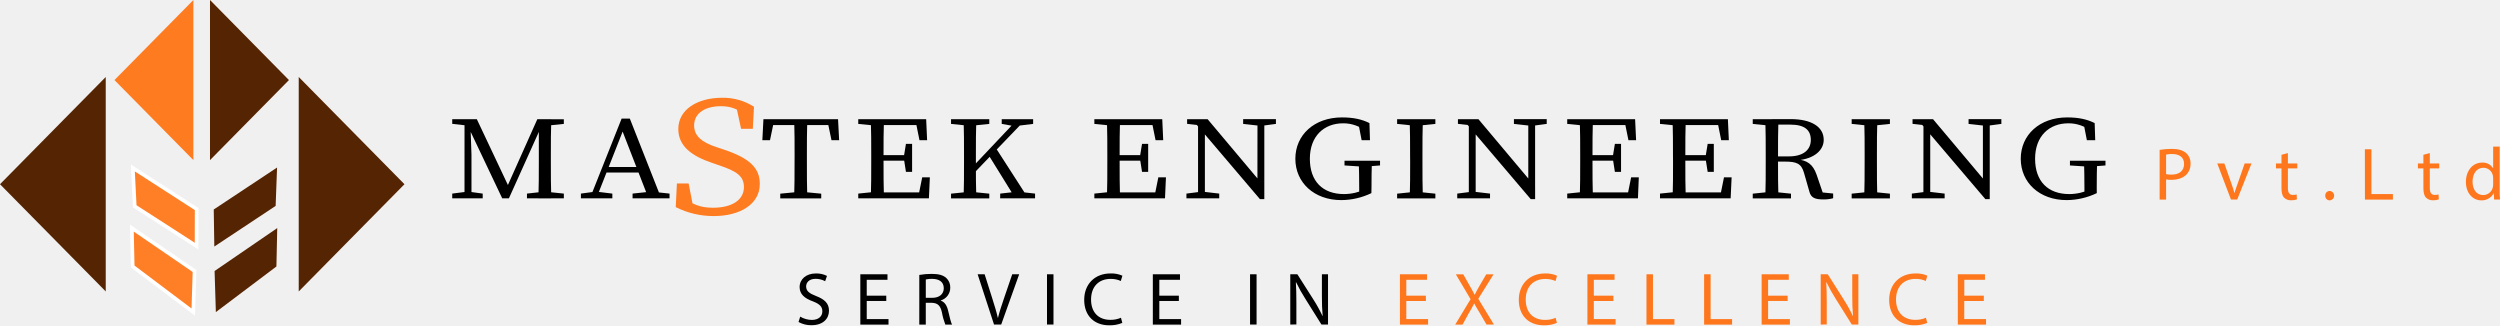
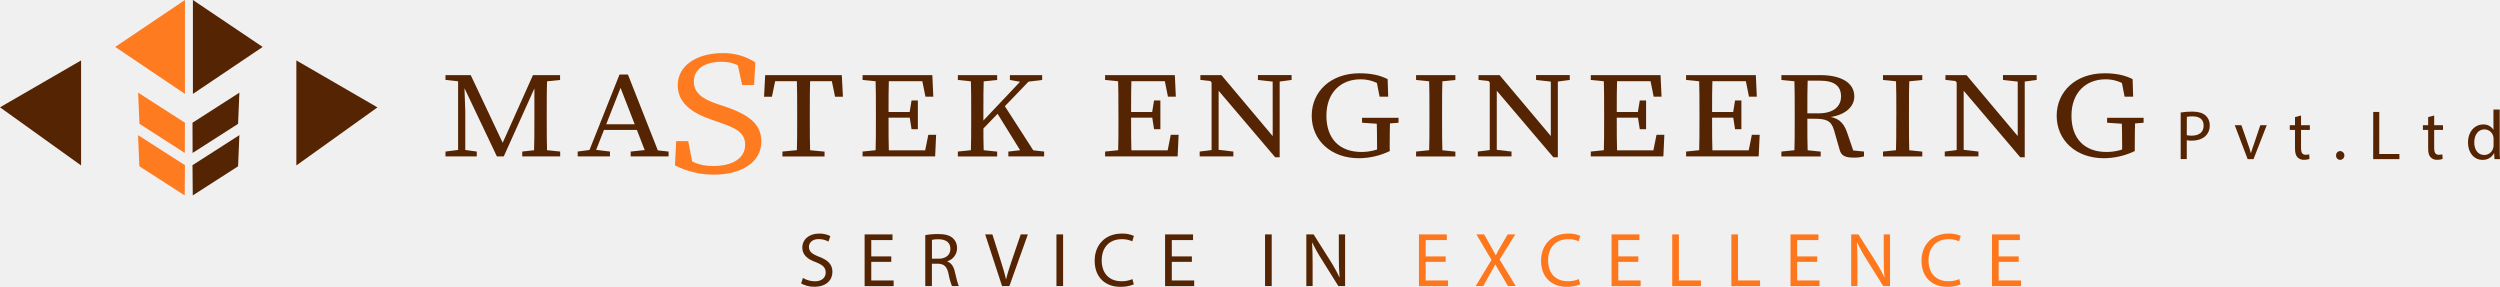
- <svg xmlns="http://www.w3.org/2000/svg" viewBox="0 0 1359.94 176.95">
+ <svg xmlns="http://www.w3.org/2000/svg" viewBox="0 0 1323.94 151.89">
  <defs>
-     <style>.cls-1{fill:#552402;}.cls-2{fill:#ff7b20;}.cls-3{fill:#ff7f26;stroke:#fff;stroke-miterlimit:10;stroke-width:2px;}.cls-4{fill:#ff771c;}</style>
+     <style>.cls-1{fill:#ff7b20;}.cls-2{fill:#552402;}.cls-3{fill:#ff771c;}</style>
  </defs>
  <g id="Layer_2" data-name="Layer 2">
    <g id="Layer_1-2" data-name="Layer 1">
-       <g id="logo">
-         <polygon class="cls-1" points="0 100.21 57.52 158.54 57.52 41.88 0 100.21" />
-         <polygon class="cls-2" points="62.26 43.55 105.2 87.1 105.2 0 62.26 43.55" />
-         <polygon class="cls-1" points="157.18 43.55 114.23 0 114.23 87.1 157.18 43.55" />
-         <polygon class="cls-1" points="220.02 100.21 162.5 41.88 162.5 158.54 220.02 100.21" />
-         <polygon class="cls-3" points="106.93 133.88 73.29 112.21 72.25 91.35 106.98 113.73 106.93 133.88" />
-         <polygon class="cls-1" points="116.58 134.11 149.94 112.01 150.72 91.13 116.27 113.96 116.58 134.11" />
-         <polygon class="cls-1" points="117.42 169.77 150.36 144.96 150.81 124.07 116.73 147.42 117.42 169.77" />
-         <polygon class="cls-3" points="105.13 169.77 72.18 144.96 71.73 124.07 105.82 147.42 105.13 169.77" />
+       <g id="orange">
+         <path class="cls-1" d="M97.94,0V49.73L61,24.86Z" />
+         <path class="cls-1" d="M97.86,81l-24-15.42-.7-16.51L97.94,65Z" />
+         <path class="cls-1" d="M97.94,87.48,73.11,71.56l.7,16.5,24,15.43Z" />
      </g>
-       <path d="M435.29,172.24a12.46,12.46,0,0,0,6.33,1.79c3.61,0,5.72-1.91,5.72-4.67,0-2.55-1.46-4-5.15-5.43-4.47-1.59-7.22-3.9-7.22-7.75,0-4.26,3.52-7.43,8.84-7.43a12.45,12.45,0,0,1,6.05,1.34l-1,2.88a10.84,10.84,0,0,0-5.19-1.3c-3.73,0-5.15,2.23-5.15,4.1,0,2.56,1.66,3.81,5.43,5.27,4.63,1.79,7,4,7,8,0,4.22-3.12,7.87-9.57,7.87a14.06,14.06,0,0,1-7-1.75Z" />
-       <path d="M482.11,163.72H471.48v9.86h11.85v3H468V149.2h14.77v3H471.48v8.64h10.63Z" />
-       <path d="M500.08,149.56a37.25,37.25,0,0,1,6.78-.57c3.77,0,6.2.69,7.91,2.24a6.79,6.79,0,0,1,2.15,5.19,7.19,7.19,0,0,1-5.15,7v.12c2.1.73,3.36,2.68,4,5.52.89,3.81,1.54,6.45,2.11,7.5h-3.65a35.64,35.64,0,0,1-1.83-6.53c-.81-3.77-2.27-5.19-5.47-5.31h-3.33v11.84h-3.53ZM503.61,162h3.61c3.77,0,6.17-2.07,6.17-5.2,0-3.53-2.56-5.07-6.29-5.11a14.08,14.08,0,0,0-3.49.33Z" />
-       <path d="M540.73,176.54l-8.92-27.34h3.81l4.26,13.47c1.18,3.69,2.19,7,2.92,10.22h.08c.77-3.16,1.91-6.61,3.13-10.18l4.62-13.51h3.78l-9.78,27.34Z" />
-       <path d="M573.07,149.2v27.34h-3.53V149.2Z" />
-       <path d="M610.51,175.65a17.45,17.45,0,0,1-7.22,1.3c-7.71,0-13.51-4.87-13.51-13.84,0-8.56,5.8-14.36,14.28-14.36a14.66,14.66,0,0,1,6.5,1.22l-.86,2.88a12.81,12.81,0,0,0-5.51-1.14c-6.42,0-10.68,4.1-10.68,11.28,0,6.7,3.86,11,10.51,11a14.12,14.12,0,0,0,5.76-1.14Z" />
-       <path d="M641.27,163.72H630.64v9.86h11.84v3H627.11V149.2h14.77v3H630.64v8.64h10.63Z" />
-       <path d="M683.54,149.2v27.34H680V149.2Z" />
-       <path d="M701.88,176.54V149.2h3.85L714.5,163a77.68,77.68,0,0,1,4.9,8.89l.09,0c-.33-3.65-.41-7-.41-11.24V149.2h3.33v27.34h-3.57l-8.69-13.87a89.07,89.07,0,0,1-5.11-9.13l-.12,0c.2,3.45.28,6.73.28,11.28v11.68Z" />
-       <path class="cls-4" d="M775.67,163.72H765v9.86h11.85v3H761.52V149.2h14.76v3H765v8.64h10.63Z" />
-       <path class="cls-4" d="M808.62,176.54l-3.49-6c-1.42-2.31-2.31-3.82-3.17-5.4h-.08c-.77,1.58-1.54,3-3,5.44l-3.29,6h-4l8.36-13.83-8-13.51H796l3.61,6.41c1,1.78,1.79,3.16,2.52,4.62h.12c.77-1.62,1.46-2.88,2.47-4.62l3.74-6.41h4l-8.31,13.31,8.52,14Z" />
-       <path class="cls-4" d="M846.92,175.65a17.52,17.52,0,0,1-7.22,1.3c-7.71,0-13.51-4.87-13.51-13.84,0-8.56,5.8-14.36,14.28-14.36A14.61,14.61,0,0,1,847,150l-.85,2.88a12.86,12.86,0,0,0-5.52-1.14c-6.41,0-10.67,4.1-10.67,11.28,0,6.7,3.85,11,10.51,11a14.12,14.12,0,0,0,5.76-1.14Z" />
-       <path class="cls-4" d="M877.67,163.72H867v9.86h11.85v3H863.51V149.2h14.77v3H867v8.64h10.63Z" />
-       <path class="cls-4" d="M895.64,149.2h3.53v24.38h11.69v3H895.64Z" />
-       <path class="cls-4" d="M927,149.2h3.53v24.38h11.69v3H927Z" />
-       <path class="cls-4" d="M972.44,163.72H961.81v9.86h11.85v3H958.28V149.2h14.77v3H961.81v8.64h10.63Z" />
-       <path class="cls-4" d="M990.41,176.54V149.2h3.86L1003,163a77.86,77.86,0,0,1,4.91,8.89l.08,0c-.32-3.65-.41-7-.41-11.24V149.2h3.33v27.34h-3.57l-8.68-13.87a87.21,87.21,0,0,1-5.11-9.13l-.12,0c.2,3.45.28,6.73.28,11.28v11.68Z" />
-       <path class="cls-4" d="M1048.39,175.65a17.52,17.52,0,0,1-7.22,1.3c-7.71,0-13.51-4.87-13.51-13.84,0-8.56,5.8-14.36,14.28-14.36a14.57,14.57,0,0,1,6.49,1.22l-.85,2.88a12.86,12.86,0,0,0-5.52-1.14c-6.41,0-10.67,4.1-10.67,11.28,0,6.7,3.85,11,10.51,11a14.12,14.12,0,0,0,5.76-1.14Z" />
-       <path class="cls-4" d="M1079.14,163.72h-10.63v9.86h11.85v3H1065V149.2h14.77v3h-11.24v8.64h10.63Z" />
-       <path class="cls-4" d="M1174.78,81.52a41.19,41.19,0,0,1,6.77-.53c3.49,0,6,.82,7.67,2.28a7.33,7.33,0,0,1,2.39,5.72,8,8,0,0,1-2.11,5.84c-1.86,2-4.9,3-8.35,3a12.28,12.28,0,0,1-2.84-.24v11h-3.53Zm3.53,13.19a12,12,0,0,0,2.92.28c4.26,0,6.85-2.07,6.85-5.84,0-3.61-2.55-5.36-6.45-5.36a14.74,14.74,0,0,0-3.32.29Z" />
-       <path class="cls-4" d="M1210,88.91l3.86,11c.64,1.79,1.17,3.41,1.58,5h.12c.45-1.62,1-3.24,1.66-5l3.82-11h3.73L1217,108.54h-3.41l-7.46-19.63Z" />
-       <path class="cls-4" d="M1244.56,83.27v5.64h5.11v2.71h-5.11v10.59c0,2.44.69,3.82,2.68,3.82a7.59,7.59,0,0,0,2.07-.25l.16,2.68a8.63,8.63,0,0,1-3.17.49,5,5,0,0,1-3.85-1.5c-1-1.06-1.38-2.8-1.38-5.11V91.62h-3V88.91h3V84.2Z" />
-       <path class="cls-4" d="M1264.88,106.43a2.4,2.4,0,0,1,2.44-2.55,2.56,2.56,0,0,1,0,5.11A2.4,2.4,0,0,1,1264.88,106.43Z" />
-       <path class="cls-4" d="M1286.43,81.2H1290v24.38h11.68v3h-15.21Z" />
-       <path class="cls-4" d="M1321.76,83.27v5.64h5.12v2.71h-5.12v10.59c0,2.44.69,3.82,2.68,3.82a7.59,7.59,0,0,0,2.07-.25l.16,2.68a8.57,8.57,0,0,1-3.16.49,5,5,0,0,1-3.86-1.5c-1-1.06-1.38-2.8-1.38-5.11V91.62h-3V88.91h3V84.2Z" />
-       <path class="cls-4" d="M1359.78,79.74v23.73c0,1.75,0,3.73.16,5.07h-3.2l-.17-3.4h-.08a7.25,7.25,0,0,1-6.69,3.85c-4.75,0-8.4-4-8.4-10,0-6.53,4-10.55,8.8-10.55a6.58,6.58,0,0,1,5.93,3h.08V79.74Zm-3.57,17.16a6.32,6.32,0,0,0-.16-1.5,5.26,5.26,0,0,0-5.16-4.14c-3.69,0-5.88,3.25-5.88,7.59,0,4,2,7.26,5.8,7.26a5.37,5.37,0,0,0,5.24-4.26,6.33,6.33,0,0,0,.16-1.54Z" />
-       <path class="cls-2" d="M404.68,101.73c0-6-4.14-8.65-13.4-11.77l-4-1.38c-10.85-3.68-18.3-9-18.3-18.4,0-10.57,10.32-17,23.83-17a31.13,31.13,0,0,1,17.34,4.88l-.64,12h-6.38l-3-13.89,6.81,3v4.6c-5.21-4.42-9.15-6-14.79-6-8.29,0-14.57,3.59-14.57,10.48,0,5.8,4.36,9.2,12.13,11.77l4.15,1.38c14,4.69,19.46,10,19.46,18.67,0,10.85-10.53,17.47-25.1,17.47a45.62,45.62,0,0,1-20.64-4.87l.64-12.87h6.38L377.35,114l-6.92-2.58V107c6.6,4.14,10.22,6,17.45,6C398,113,404.68,108.9,404.68,101.73Z" />
-       <path d="M246,64.83h9.81v3.54h-.89l-8.92-1Zm0,40.48,7.8-1h1.49l7.29,1v2.57H246Zm6.69-40.48h3.12L256.47,84v23.9h-3.79Zm.07,0h6.62l18.21,38.56h-2.53L292.3,64.83h3.93l-19.39,43.05h-3.65Zm33.9,40.48,8.92-1h1.48l9.66,1v2.57H286.65ZM293.11,88V64.83h6.77c-.23,6.49-.23,13.17-.23,19.92V88c0,6.62,0,13.3.23,19.92h-7C293.11,101.39,293.11,94.71,293.11,88Zm3.2-23.13h10.4V67.4l-9.66,1h-.74Z" />
-       <path d="M316,105.31l7.43-1h1.49l8.18,1v2.57H316Zm22.15-40.8h4.46l17.09,43.37h-6.91L337.85,69.39h1.71L324.4,107.88h-3.49Zm-8.7,26.35h20.07l1.19,3H328.26Zm14.65,14.45,9.36-1H355l9.21,1v2.57H344.1Z" />
-       <path d="M417.9,68.05l3.34-3.22-2.38,11.44H414.7l.59-11.44h40.59l.59,11.44h-4.16l-2.38-11.44,3.35,3.22Zm18.43,36.3,10.4,1v2.57H424.44v-2.57l10.4-1Zm-4.09-19.6c0-6.62,0-13.3-.22-19.92h7.13c-.22,6.49-.22,13.17-.22,19.92V88c0,6.62,0,13.3.22,19.92H432c.22-6.49.22-13.17.22-19.92Z" />
-       <path d="M466.87,67.4V64.83h10.41v3.54h-.74Zm10.41,36.95v3.53H466.87v-2.57l9.67-1Zm-3.35-19.6c0-6.62,0-13.3-.22-19.92h7.14c-.23,6.49-.23,13.17-.23,19.92v2.44c0,7.39,0,14.07.23,20.69h-7.14c.22-6.49.22-13.17.22-19.92Zm23.94-19.92,3.34,3.22H477.28V64.83h26.53l.52,11.44h-4.16Zm-3.79,22.56h-16.8v-3h16.8Zm11.74,9.06-.52,11.43h-28v-3.21H502.7l-3.35,3.21,2.31-11.43ZM491.7,85.07l1.11-6.81h3.35V93.49h-3.35l-1.11-7.13Z" />
-       <path d="M517.34,67.4V64.83h20.81V67.4l-9.66,1H527Zm11.15,36.95,9.66,1v2.57H517.34v-2.57l9.66-1Zm-4.09-19.6c0-6.62,0-13.3-.22-19.92h6.91c-.23,6.49-.23,13.17-.23,19.92v4.88c0,5,0,11.63.23,18.25h-6.91c.22-6.49.22-13.17.22-19.92Zm3.19,7.58,26-27.5h4.46L527.59,96.51Zm13.75-12.4,18,27.95h-7l-14.86-24Zm2.75,25.38,8.92-1h1.12l8.92,1v2.57h-19Zm.82-37.91V64.83H562V67.4l-8.18,1-1.49.32Z" />
-       <path d="M595.3,67.4V64.83h10.4v3.54H605Zm10.4,36.95v3.53H595.3v-2.57l9.66-1Zm-3.34-19.6c0-6.62,0-13.3-.22-19.92h7.13c-.22,6.49-.22,13.17-.22,19.92v2.44c0,7.39,0,14.07.22,20.69h-7.13c.22-6.49.22-13.17.22-19.92Zm23.93-19.92,3.35,3.22H605.7V64.83h26.54l.52,11.44H628.6ZM622.5,87.39H605.7v-3h16.8Zm11.75,9.06-.52,11.43h-28v-3.21h25.42l-3.34,3.21,2.3-11.43ZM620.12,85.07l1.12-6.81h3.34V93.49h-3.34l-1.12-7.13Z" />
-       <path d="M645.39,105.31l7.81-1h1.48l8.55,1v2.57H645.39Zm4.68-38.49,4.61,1.55-8.92-1V64.83h11.15l30.85,36.69v6.81h-2.38Zm1.64-2,3.72,2.57v40.48h-3.72Zm24.53,0h17.83V67.4l-7.43,1h-1.48l-8.92-1Zm7.8,0h3.72v43.5L684,105.12Z" />
-       <path d="M746,105.06a38.28,38.28,0,0,1-16.36,3.79c-14.86,0-25-9.58-25-22.49S714.88,63.87,730,63.87c6.17,0,10.78,1,14.94,3.08l.3,9.32h-4.54l-1.85-9.51,4.6,1.29v3.66a19.56,19.56,0,0,0-12.85-4.63c-10.41,0-18.07,7-18.07,19.28s7,19.21,18.59,19.21a27.32,27.32,0,0,0,11.59-2.63l-3.34,3v-3.73c0-4.88-.08-9.9-.23-14.78h7.14c-.15,4.82-.22,9.77-.22,14.78ZM731.38,90V87.45h19.33V90l-8.18.64h-1.48Z" />
-       <path d="M760,67.4V64.83h20.81V67.4l-9.67,1h-1.48Zm11.14,36.95,9.67,1v2.57H760v-2.57l9.66-1Zm-4.08-19.6c0-6.62,0-13.3-.23-19.92H774c-.22,6.49-.22,13.17-.22,19.92V88c0,6.62,0,13.3.22,19.92h-7.14c.23-6.49.23-13.17.23-19.92Z" />
-       <path d="M792.7,105.31l7.8-1H802l8.54,1v2.57H792.7Zm4.68-38.49L802,68.37l-8.92-1V64.83h11.15l30.84,36.69v6.81h-2.38Zm1.63-2,3.72,2.57v40.48H799Zm24.53,0h17.84V67.4l-7.43,1h-1.49l-8.92-1Zm7.81,0h3.71v43.5l-3.71-3.21Z" />
-       <path d="M852.53,67.4V64.83h10.4v3.54h-.74Zm10.4,36.95v3.53h-10.4v-2.57l9.66-1Zm-3.34-19.6c0-6.62,0-13.3-.23-19.92h7.14c-.22,6.49-.22,13.17-.22,19.92v2.44c0,7.39,0,14.07.22,20.69h-7.14c.23-6.49.23-13.17.23-19.92Zm23.93-19.92,3.34,3.22H862.93V64.83h26.53L890,76.27h-4.17Zm-3.79,22.56h-16.8v-3h16.8Zm11.74,9.06L891,107.88h-28v-3.21h25.42L885,107.88l2.3-11.43ZM877.35,85.07l1.11-6.81h3.35V93.49h-3.35l-1.11-7.13Z" />
-       <path d="M903,67.4V64.83h10.4v3.54h-.74Zm10.4,36.95v3.53H903v-2.57l9.66-1Zm-3.34-19.6c0-6.62,0-13.3-.22-19.92H917c-.22,6.49-.22,13.17-.22,19.92v2.44c0,7.39,0,14.07.22,20.69h-7.13c.22-6.49.22-13.17.22-19.92ZM934,64.83l3.35,3.22H913.39V64.83h26.54l.52,11.44h-4.16Zm-3.79,22.56h-16.8v-3h16.8Zm11.75,9.06-.53,11.43h-28v-3.21h25.42l-3.34,3.21,2.3-11.43ZM927.81,85.07l1.12-6.81h3.34V93.49h-3.34l-1.12-7.13Z" />
-       <path d="M953.45,67.4V64.83h10.41v3.54h-.75Zm11.15,36.95,9.66,1v2.57H953.45v-2.57l9.66-1Zm-4.09-19.6c0-6.62,0-13.3-.22-19.92h7.14c-.23,6.68-.23,13-.23,20.56v1.93c0,7.26,0,13.94.23,20.56h-7.14c.22-6.49.22-13.17.22-19.92Zm3.35.32h9.29c8,0,11.89-3.72,11.89-8.93,0-5.4-3.34-8.35-11.07-8.35H963.86v-3H974c11.37,0,18.06,4.18,18.06,11.31,0,5.46-5,10.41-14.71,11.12l.22-.52c5.35.45,8.62,2.57,10.63,8.36l3.64,10.66-2.31-1.22,7.66.77v2.57a19.41,19.41,0,0,1-5.35.65c-4.61,0-6.62-1-7.51-4l-3-10.47c-1.48-5.21-4.23-6.11-10.4-6.11h-7.06Z" />
-       <path d="M1007.26,67.4V64.83h20.81V67.4l-9.66,1h-1.49Zm11.15,36.95,9.66,1v2.57h-20.81v-2.57l9.66-1Zm-4.09-19.6c0-6.62,0-13.3-.22-19.92h7.13C1021,71.32,1021,78,1021,84.75V88c0,6.62,0,13.3.22,19.92h-7.13c.22-6.49.22-13.17.22-19.92Z" />
-       <path d="M1040,105.31l7.81-1h1.48l8.55,1v2.57H1040Zm4.68-38.49,4.61,1.55-8.92-1V64.83h11.15l30.85,36.69v6.81H1080Zm1.64-2L1050,67.4v40.48h-3.72Zm24.53,0h17.84V67.4l-7.44,1h-1.48l-8.92-1Zm7.8,0h3.72v43.5l-3.72-3.21Z" />
-       <path d="M1140.6,105.06a38.28,38.28,0,0,1-16.36,3.79c-14.86,0-25-9.58-25-22.49s10.18-22.49,25.27-22.49c6.17,0,10.78,1,14.94,3.08l.3,9.32h-4.54l-1.85-9.51,4.6,1.29v3.66a19.56,19.56,0,0,0-12.85-4.63c-10.41,0-18.07,7-18.07,19.28s7,19.21,18.59,19.21a27.32,27.32,0,0,0,11.59-2.63l-3.34,3v-3.73c0-4.88-.08-9.9-.23-14.78h7.14c-.15,4.82-.22,9.77-.22,14.78ZM1126,90V87.45h19.33V90l-8.18.64h-1.48Z" />
+       <g id="brown">
+         <path class="cls-2" d="M42.94,32V87.61L0,56.83Z" />
+         <path class="cls-2" d="M102.16,49.73V0L139.1,24.86Z" />
+         <path class="cls-2" d="M156.94,87.61V32l42.95,24.87Z" />
+         <path class="cls-2" d="M101.94,87.48l24.83-15.92-.69,16.5-24,15.43Z" />
+         <path class="cls-2" d="M101.94,65l24.83-15.93-.69,16.51L102,81Z" />
+       </g>
+       <path class="cls-2" d="M425.22,147.19a12.51,12.51,0,0,0,6.32,1.78c3.62,0,5.73-1.9,5.73-4.66,0-2.56-1.46-4-5.16-5.44-4.46-1.58-7.22-3.9-7.22-7.75,0-4.26,3.53-7.42,8.85-7.42a12.42,12.42,0,0,1,6,1.33l-1,2.89a10.89,10.89,0,0,0-5.2-1.3c-3.73,0-5.15,2.23-5.15,4.09,0,2.56,1.66,3.82,5.44,5.28,4.62,1.78,7,4,7,8,0,4.22-3.13,7.87-9.58,7.87a14.17,14.17,0,0,1-7-1.74Z" />
+       <path class="cls-2" d="M472,138.67H461.4v9.86h11.85v3H457.88V124.14h14.76v3H461.4v8.65H472Z" />
+       <path class="cls-2" d="M490,124.51a36.27,36.27,0,0,1,6.77-.57c3.78,0,6.21.69,7.91,2.23a6.81,6.81,0,0,1,2.15,5.19,7.18,7.18,0,0,1-5.15,7v.12c2.11.73,3.37,2.68,4,5.52.89,3.82,1.54,6.45,2.11,7.51h-3.65a35.06,35.06,0,0,1-1.83-6.53c-.81-3.78-2.27-5.2-5.48-5.32h-3.32v11.85H490ZM493.54,137h3.61c3.77,0,6.16-2.07,6.16-5.19,0-3.53-2.55-5.07-6.29-5.11a14.6,14.6,0,0,0-3.48.32Z" />
+       <path class="cls-2" d="M530.66,151.49l-8.93-27.35h3.82l4.26,13.47c1.17,3.69,2.19,7,2.92,10.23h.08c.77-3.17,1.91-6.62,3.12-10.19l4.63-13.51h3.77l-9.78,27.35Z" />
+       <path class="cls-2" d="M563,124.14v27.35h-3.53V124.14Z" />
+       <path class="cls-2" d="M600.44,150.6a17.69,17.69,0,0,1-7.22,1.29c-7.71,0-13.51-4.86-13.51-13.83,0-8.56,5.8-14.36,14.28-14.36a14.76,14.76,0,0,1,6.49,1.21l-.85,2.88a12.87,12.87,0,0,0-5.52-1.13c-6.41,0-10.67,4.1-10.67,11.28,0,6.69,3.85,11,10.51,11a14.12,14.12,0,0,0,5.76-1.13Z" />
+       <path class="cls-2" d="M631.19,138.67H620.56v9.86h11.85v3H617V124.14H631.8v3H620.56v8.65h10.63Z" />
+       <path class="cls-2" d="M673.47,124.14v27.35h-3.53V124.14Z" />
+       <path class="cls-2" d="M691.8,151.49V124.14h3.86L704.42,138a77,77,0,0,1,4.91,8.88l.08,0c-.32-3.65-.4-7-.4-11.24V124.14h3.32v27.35h-3.57l-8.68-13.88a86.21,86.21,0,0,1-5.11-9.13l-.12,0c.2,3.45.28,6.74.28,11.28v11.69Z" />
+       <path class="cls-3" d="M765.6,138.67H755v9.86h11.85v3H751.44V124.14h14.77v3H755v8.65H765.6Z" />
+       <path class="cls-3" d="M798.54,151.49l-3.49-6.05c-1.42-2.31-2.31-3.81-3.16-5.39h-.08c-.77,1.58-1.54,3-3,5.43l-3.29,6H781.5l8.36-13.84-8-13.51h4.1l3.61,6.41c1,1.79,1.78,3.17,2.51,4.63h.12c.77-1.63,1.46-2.88,2.48-4.63l3.73-6.41h4.06l-8.32,13.31,8.52,14Z" />
+       <path class="cls-3" d="M836.84,150.6a17.65,17.65,0,0,1-7.22,1.29c-7.71,0-13.51-4.86-13.51-13.83,0-8.56,5.8-14.36,14.28-14.36a14.76,14.76,0,0,1,6.49,1.21l-.85,2.88a12.84,12.84,0,0,0-5.52-1.13c-6.41,0-10.67,4.1-10.67,11.28,0,6.69,3.86,11,10.51,11a14.12,14.12,0,0,0,5.76-1.13Z" />
+       <path class="cls-3" d="M867.59,138.67H857v9.86h11.85v3H853.44V124.14H868.2v3H857v8.65h10.63Z" />
+       <path class="cls-3" d="M885.57,124.14h3.53v24.39h11.68v3H885.57Z" />
+       <path class="cls-3" d="M916.89,124.14h3.53v24.39H932.1v3H916.89Z" />
+       <path class="cls-3" d="M962.37,138.67H951.74v9.86h11.84v3H948.21V124.14H963v3H951.74v8.65h10.63Z" />
+       <path class="cls-3" d="M980.34,151.49V124.14h3.85L993,138a78.49,78.49,0,0,1,4.91,8.88l.08,0c-.33-3.65-.41-7-.41-11.24V124.14h3.33v27.35H997.3l-8.69-13.88a88,88,0,0,1-5.11-9.13l-.12,0c.2,3.45.28,6.74.28,11.28v11.69Z" />
+       <path class="cls-3" d="M1038.31,150.6a17.65,17.65,0,0,1-7.22,1.29c-7.71,0-13.51-4.86-13.51-13.83,0-8.56,5.8-14.36,14.28-14.36a14.76,14.76,0,0,1,6.49,1.21l-.85,2.88a12.84,12.84,0,0,0-5.52-1.13c-6.41,0-10.67,4.1-10.67,11.28,0,6.69,3.86,11,10.51,11a14.12,14.12,0,0,0,5.76-1.13Z" />
+       <path class="cls-3" d="M1069.07,138.67h-10.63v9.86h11.84v3h-15.37V124.14h14.77v3h-11.24v8.65h10.63Z" />
+       <g id="pvt">
+         <path class="cls-2" d="M1154.84,59.58a37.42,37.42,0,0,1,6.19-.48c3.19,0,5.52.74,7,2.07a6.73,6.73,0,0,1,2.19,5.23,7.33,7.33,0,0,1-1.93,5.33c-1.7,1.82-4.48,2.75-7.63,2.75a10.89,10.89,0,0,1-2.6-.23v10h-3.22Zm3.22,12a10.66,10.66,0,0,0,2.67.26c3.89,0,6.26-1.89,6.26-5.33s-2.33-4.89-5.89-4.89a14.24,14.24,0,0,0-3,.25Z" />
+         <path class="cls-2" d="M1187,66.32l3.52,10.08a43.73,43.73,0,0,1,1.45,4.6h.11c.41-1.49.93-3,1.52-4.6L1197,66.32h3.41l-7,17.94h-3.11l-6.82-17.94Z" />
+         <path class="cls-2" d="M1218.57,61.17v5.15h4.67v2.49h-4.67v9.67c0,2.22.63,3.48,2.44,3.48a7.23,7.23,0,0,0,1.89-.22l.15,2.44a8,8,0,0,1-2.89.45,4.52,4.52,0,0,1-3.52-1.37c-.92-1-1.26-2.56-1.26-4.67V68.81h-2.78V66.32h2.78V62Z" />
+         <path class="cls-2" d="M1237.13,82.33a2.19,2.19,0,0,1,2.22-2.33,2.34,2.34,0,0,1,0,4.67A2.19,2.19,0,0,1,1237.13,82.33Z" />
+         <path class="cls-2" d="M1256.81,59.28H1260V81.55h10.67v2.71h-13.89Z" />
+         <path class="cls-2" d="M1289.08,61.17v5.15h4.67v2.49h-4.67v9.67c0,2.22.63,3.48,2.44,3.48a7.36,7.36,0,0,0,1.89-.22l.15,2.44a8,8,0,0,1-2.89.45,4.52,4.52,0,0,1-3.52-1.37c-.93-1-1.26-2.56-1.26-4.67V68.81h-2.78V66.32h2.78V62Z" />
+         <path class="cls-2" d="M1323.79,58V79.63c0,1.59,0,3.41.15,4.63H1321l-.15-3.11h-.08a6.63,6.63,0,0,1-6.11,3.52c-4.34,0-7.67-3.67-7.67-9.12,0-6,3.67-9.63,8-9.63a6,6,0,0,1,5.41,2.74h.07V58Zm-3.26,15.67a5.85,5.85,0,0,0-.14-1.37,4.81,4.81,0,0,0-4.71-3.78c-3.37,0-5.37,3-5.37,6.93,0,3.63,1.78,6.63,5.3,6.63a4.91,4.91,0,0,0,4.78-3.89,5.68,5.68,0,0,0,.14-1.4Z" />
+       </g>
+       <path class="cls-1" d="M394.61,76.67c0-6-4.15-8.64-13.4-11.77l-4-1.38c-10.85-3.68-18.3-9-18.3-18.39,0-10.58,10.32-17,23.83-17A31.26,31.26,0,0,1,400,33l-.64,12H393l-3-13.89,6.8,3v4.6c-5.21-4.41-9.14-6-14.78-6-8.3,0-14.57,3.59-14.57,10.49,0,5.79,4.36,9.19,12.12,11.77l4.15,1.38c14,4.69,19.47,10,19.47,18.67,0,10.85-10.53,17.47-25.11,17.47a45.6,45.6,0,0,1-20.63-4.88l.64-12.87h6.38l2.76,14.16-6.91-2.57V81.91c6.59,4.14,10.21,6,17.44,6C387.91,87.89,394.61,83.84,394.61,76.67Z" />
+       <path class="cls-2" d="M235.92,39.78h9.81v3.53h-.9l-8.91-1Zm0,40.48,7.8-1h1.49l7.28,1v2.57H235.92Zm6.68-40.48h3.13l.67,19.14V82.83h-3.8Zm.08,0h6.61L267.5,78.33H265l17.24-38.55h3.94l-19.4,43.05h-3.64Zm33.89,40.48,8.92-1H287l9.66,1v2.57H276.57ZM283,62.91V39.78h6.76c-.22,6.49-.22,13.17-.22,19.92v3.21c0,6.62,0,13.3.22,19.92h-7C283,76.34,283,69.66,283,62.91Zm3.19-23.13h10.41v2.57l-9.66,1h-.75Z" />
+       <path class="cls-2" d="M305.93,80.26l7.43-1h1.49l8.17,1v2.57H305.93Zm22.15-40.8h4.45l17.1,43.37h-6.91L327.78,44.34h1.71L314.33,82.83h-3.5Zm-8.7,26.34h20.07l1.19,3H318.19ZM334,80.26l9.37-1h1.48l9.22,1v2.57H334Z" />
+       <path class="cls-2" d="M407.82,43l3.35-3.21-2.38,11.43h-4.16l.59-11.43H445.8l.6,11.43h-4.17l-2.37-11.43L443.2,43Zm18.43,36.3,10.41,1v2.57h-22.3V80.26l10.41-1ZM422.17,59.7c0-6.62,0-13.3-.23-19.92h7.14c-.22,6.49-.22,13.17-.22,19.92v3.21c0,6.62,0,13.3.22,19.92h-7.14c.23-6.49.23-13.17.23-19.92Z" />
+       <path class="cls-2" d="M456.8,42.35V39.78h10.4v3.53h-.74Zm10.4,36.94v3.54H456.8V80.26l9.66-1ZM463.86,59.7c0-6.62,0-13.3-.22-19.92h7.13c-.22,6.49-.22,13.17-.22,19.92v2.44c0,7.39,0,14.07.22,20.69h-7.13c.22-6.49.22-13.17.22-19.92Zm23.93-19.92L491.14,43H467.2V39.78h26.54l.52,11.43H490.1ZM484,62.33H467.2v-3H484Zm11.75,9.06-.52,11.44h-28V79.61h25.42l-3.34,3.22,2.3-11.44ZM481.62,60l1.12-6.81h3.34V68.43h-3.34l-1.12-7.13Z" />
+       <path class="cls-2" d="M507.26,42.35V39.78h20.81v2.57l-9.66,1h-1.49Zm11.15,36.94,9.66,1v2.57H507.26V80.26l9.66-1ZM514.32,59.7c0-6.62,0-13.3-.22-19.92H521c-.22,6.49-.22,13.17-.22,19.92v4.88c0,5,0,11.63.22,18.25H514.1c.22-6.49.22-13.17.22-19.92Zm3.2,7.58,26-27.5H548L517.52,71.45Zm13.75-12.4,18,27.95h-7l-14.87-24ZM534,80.26l8.92-1h1.11l8.92,1v2.57H534Zm.82-37.91V39.78h17.09v2.57l-8.17,1-1.49.32Z" />
+       <path class="cls-2" d="M585.23,42.35V39.78h10.4v3.53h-.74Zm10.4,36.94v3.54h-10.4V80.26l9.66-1ZM592.29,59.7c0-6.62,0-13.3-.23-19.92h7.14C599,46.27,599,53,599,59.7v2.44c0,7.39,0,14.07.22,20.69h-7.14c.23-6.49.23-13.17.23-19.92Zm23.93-19.92L619.56,43H595.63V39.78h26.54l.52,11.43h-4.17Zm-3.79,22.55h-16.8v-3h16.8Zm11.74,9.06-.52,11.44h-28V79.61h25.42l-3.34,3.22L620,71.39ZM610.05,60l1.11-6.81h3.35V68.43h-3.35l-1.11-7.13Z" />
+       <path class="cls-2" d="M635.32,80.26l7.8-1h1.49l8.55,1v2.57H635.32ZM640,41.77l4.61,1.54-8.92-1V39.78h11.15l30.84,36.69v6.81H675.3Zm1.63-2,3.72,2.57V82.83h-3.72Zm24.53,0H684v2.57l-7.43,1h-1.49l-8.92-1Zm7.81,0h3.71v43.5L674,80.06Z" />
+       <path class="cls-2" d="M736,80a38.23,38.23,0,0,1-16.35,3.79c-14.87,0-25-9.57-25-22.49s10.18-22.49,25.27-22.49c6.17,0,10.77,1,14.94,3.09l.29,9.31H730.6l-1.86-9.51L733.35,43v3.66A19.61,19.61,0,0,0,720.49,42c-10.4,0-18.06,7-18.06,19.27s7,19.21,18.58,19.21a27.18,27.18,0,0,0,11.6-2.63l-3.35,3V77.17c0-4.88-.07-9.89-.22-14.78h7.13c-.15,4.82-.22,9.77-.22,14.78ZM721.31,65V62.39h19.32V65l-8.17.65H731Z" />
+       <path class="cls-2" d="M749.92,42.35V39.78h20.81v2.57l-9.66,1h-1.49Zm11.15,36.94,9.66,1v2.57H749.92V80.26l9.66-1ZM757,59.7c0-6.62,0-13.3-.22-19.92h7.13c-.22,6.49-.22,13.17-.22,19.92v3.21c0,6.62,0,13.3.22,19.92h-7.13c.22-6.49.22-13.17.22-19.92Z" />
+       <path class="cls-2" d="M782.62,80.26l7.81-1h1.48l8.55,1v2.57H782.62Zm4.68-38.49,4.61,1.54-8.92-1V39.78h11.15L825,76.47v6.81h-2.38Zm1.64-2,3.72,2.57V82.83h-3.72Zm24.53,0h17.84v2.57l-7.44,1h-1.48l-8.92-1Zm7.8,0H825v43.5l-3.72-3.22Z" />
+       <path class="cls-2" d="M842.45,42.35V39.78h10.41v3.53h-.75Zm10.41,36.94v3.54H842.45V80.26l9.66-1ZM849.51,59.7c0-6.62,0-13.3-.22-19.92h7.13c-.22,6.49-.22,13.17-.22,19.92v2.44c0,7.39,0,14.07.22,20.69h-7.13c.22-6.49.22-13.17.22-19.92Zm23.93-19.92L876.79,43H852.86V39.78h26.53l.52,11.43h-4.16Zm-3.79,22.55H852.86v-3h16.79Zm11.75,9.06-.52,11.44h-28V79.61h25.42l-3.35,3.22,2.3-11.44ZM867.27,60l1.12-6.81h3.34V68.43h-3.34l-1.12-7.13Z" />
+       <path class="cls-2" d="M892.91,42.35V39.78h10.41v3.53h-.74Zm10.41,36.94v3.54H892.91V80.26l9.67-1ZM900,59.7c0-6.62,0-13.3-.23-19.92h7.14c-.23,6.49-.23,13.17-.23,19.92v2.44c0,7.39,0,14.07.23,20.69h-7.14c.23-6.49.23-13.17.23-19.92Zm23.93-19.92L927.25,43H903.32V39.78h26.53l.52,11.43h-4.16Zm-3.79,22.55h-16.8v-3h16.8Zm11.74,9.06-.52,11.44h-28V79.61h25.42l-3.35,3.22,2.31-11.44ZM917.74,60l1.11-6.81h3.35V68.43h-3.35l-1.11-7.13Z" />
+       <path class="cls-2" d="M943.38,42.35V39.78h10.4v3.53H953Zm11.15,36.94,9.66,1v2.57H943.38V80.26l9.66-1ZM950.44,59.7c0-6.62,0-13.3-.22-19.92h7.13c-.22,6.68-.22,13-.22,20.56v1.93c0,7.26,0,13.94.22,20.56h-7.13c.22-6.49.22-13.17.22-19.92Zm3.34.32h9.29c8,0,11.9-3.73,11.9-8.93,0-5.4-3.35-8.36-11.08-8.36H953.78V39.78H964C975.34,39.78,982,44,982,51.09c0,5.46-5,10.41-14.72,11.11l.22-.51c5.36.45,8.63,2.57,10.63,8.35l3.64,10.67-2.3-1.22,7.66.77v2.57a19.94,19.94,0,0,1-5.36.64c-4.6,0-6.61-1-7.5-4l-3-10.48c-1.49-5.2-4.24-6.1-10.4-6.1h-7.07Z" />
+       <path class="cls-2" d="M997.19,42.35V39.78H1018v2.57l-9.67,1h-1.48Zm11.14,36.94,9.67,1v2.57H997.19V80.26l9.66-1Zm-4.08-19.59c0-6.62,0-13.3-.23-19.92h7.14c-.22,6.49-.22,13.17-.22,19.92v3.21c0,6.62,0,13.3.22,19.92H1004c.23-6.49.23-13.17.23-19.92Z" />
+       <path class="cls-2" d="M1029.89,80.26l7.8-1h1.49l8.55,1v2.57h-17.84Zm4.68-38.49,4.61,1.54-8.92-1V39.78h11.15l30.84,36.69v6.81h-2.38Zm1.64-2,3.71,2.57V82.83h-3.71Zm24.52,0h17.84v2.57l-7.43,1h-1.49l-8.92-1Zm7.81,0h3.71v43.5l-3.71-3.22Z" />
+       <path class="cls-2" d="M1130.52,80a38.23,38.23,0,0,1-16.35,3.79c-14.87,0-25-9.57-25-22.49s10.18-22.49,25.27-22.49c6.17,0,10.77,1,14.94,3.09l.29,9.31h-4.53l-1.86-9.51,4.61,1.29v3.66A19.61,19.61,0,0,0,1115.06,42c-10.4,0-18.06,7-18.06,19.27s7,19.21,18.58,19.21a27.18,27.18,0,0,0,11.6-2.63l-3.35,3V77.17c0-4.88-.07-9.89-.22-14.78h7.13c-.14,4.82-.22,9.77-.22,14.78Zm-14.64-15V62.39h19.32V65l-8.17.65h-1.49Z" />
    </g>
  </g>
</svg>
